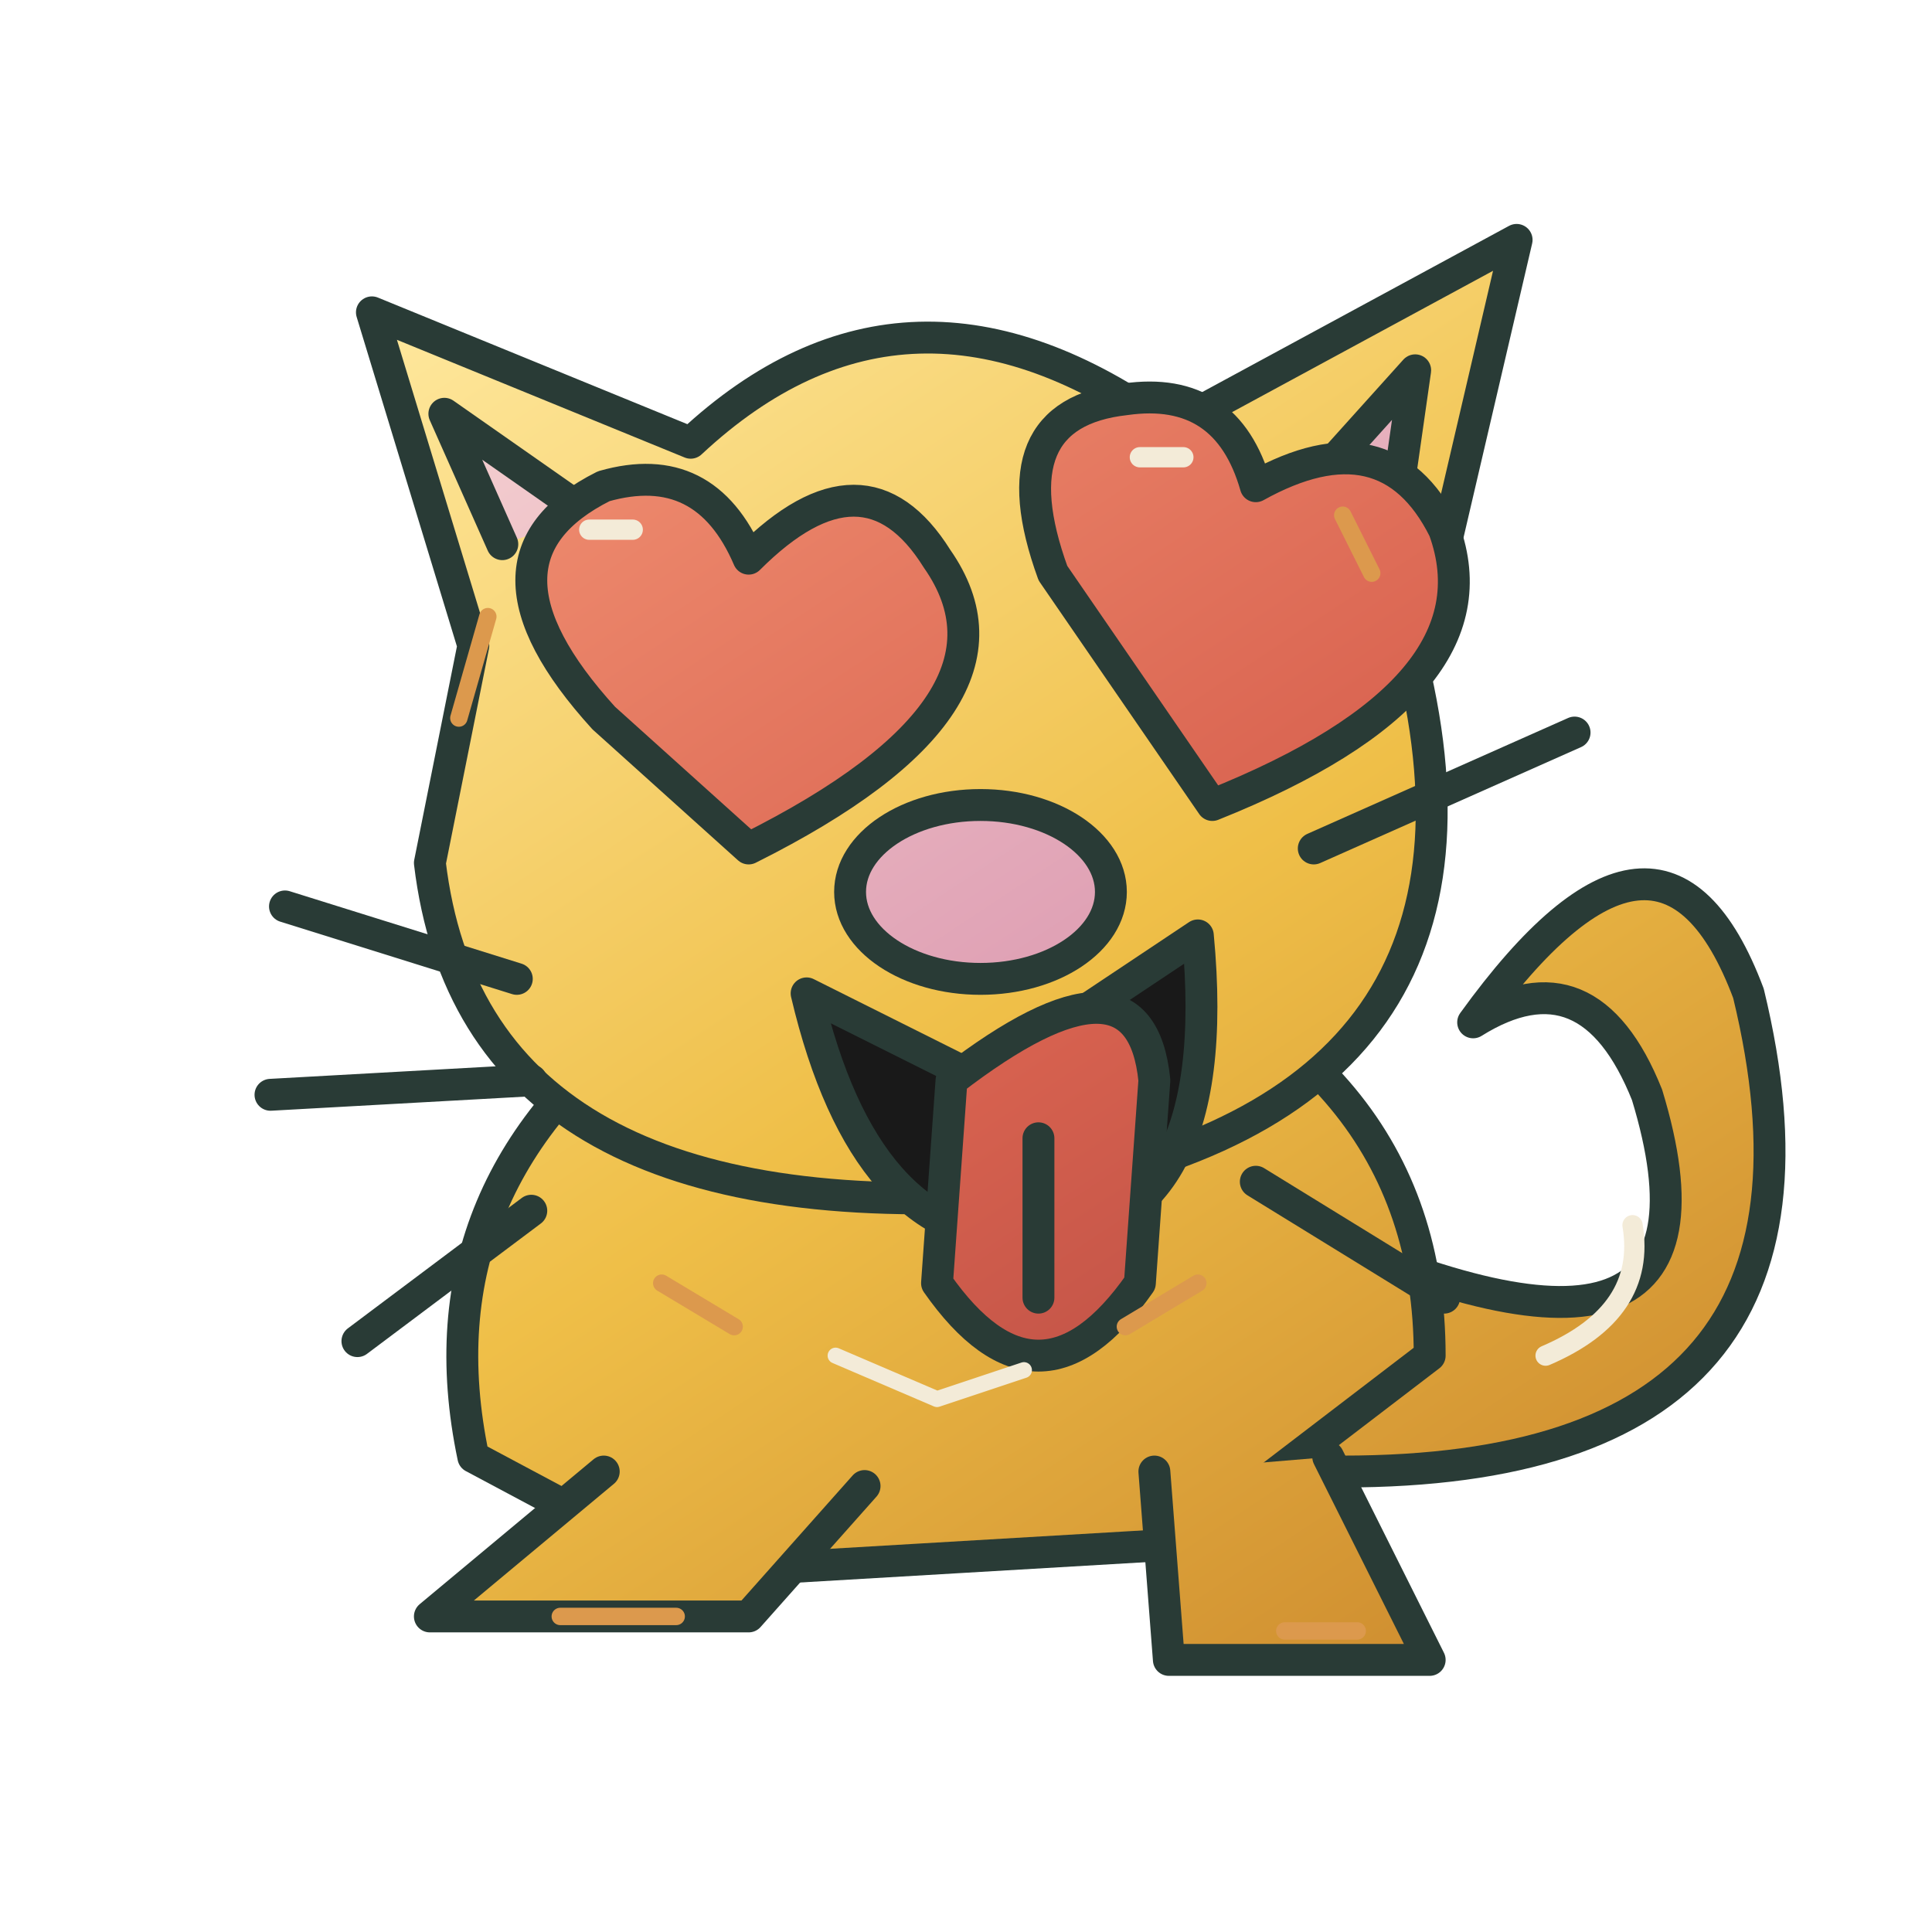
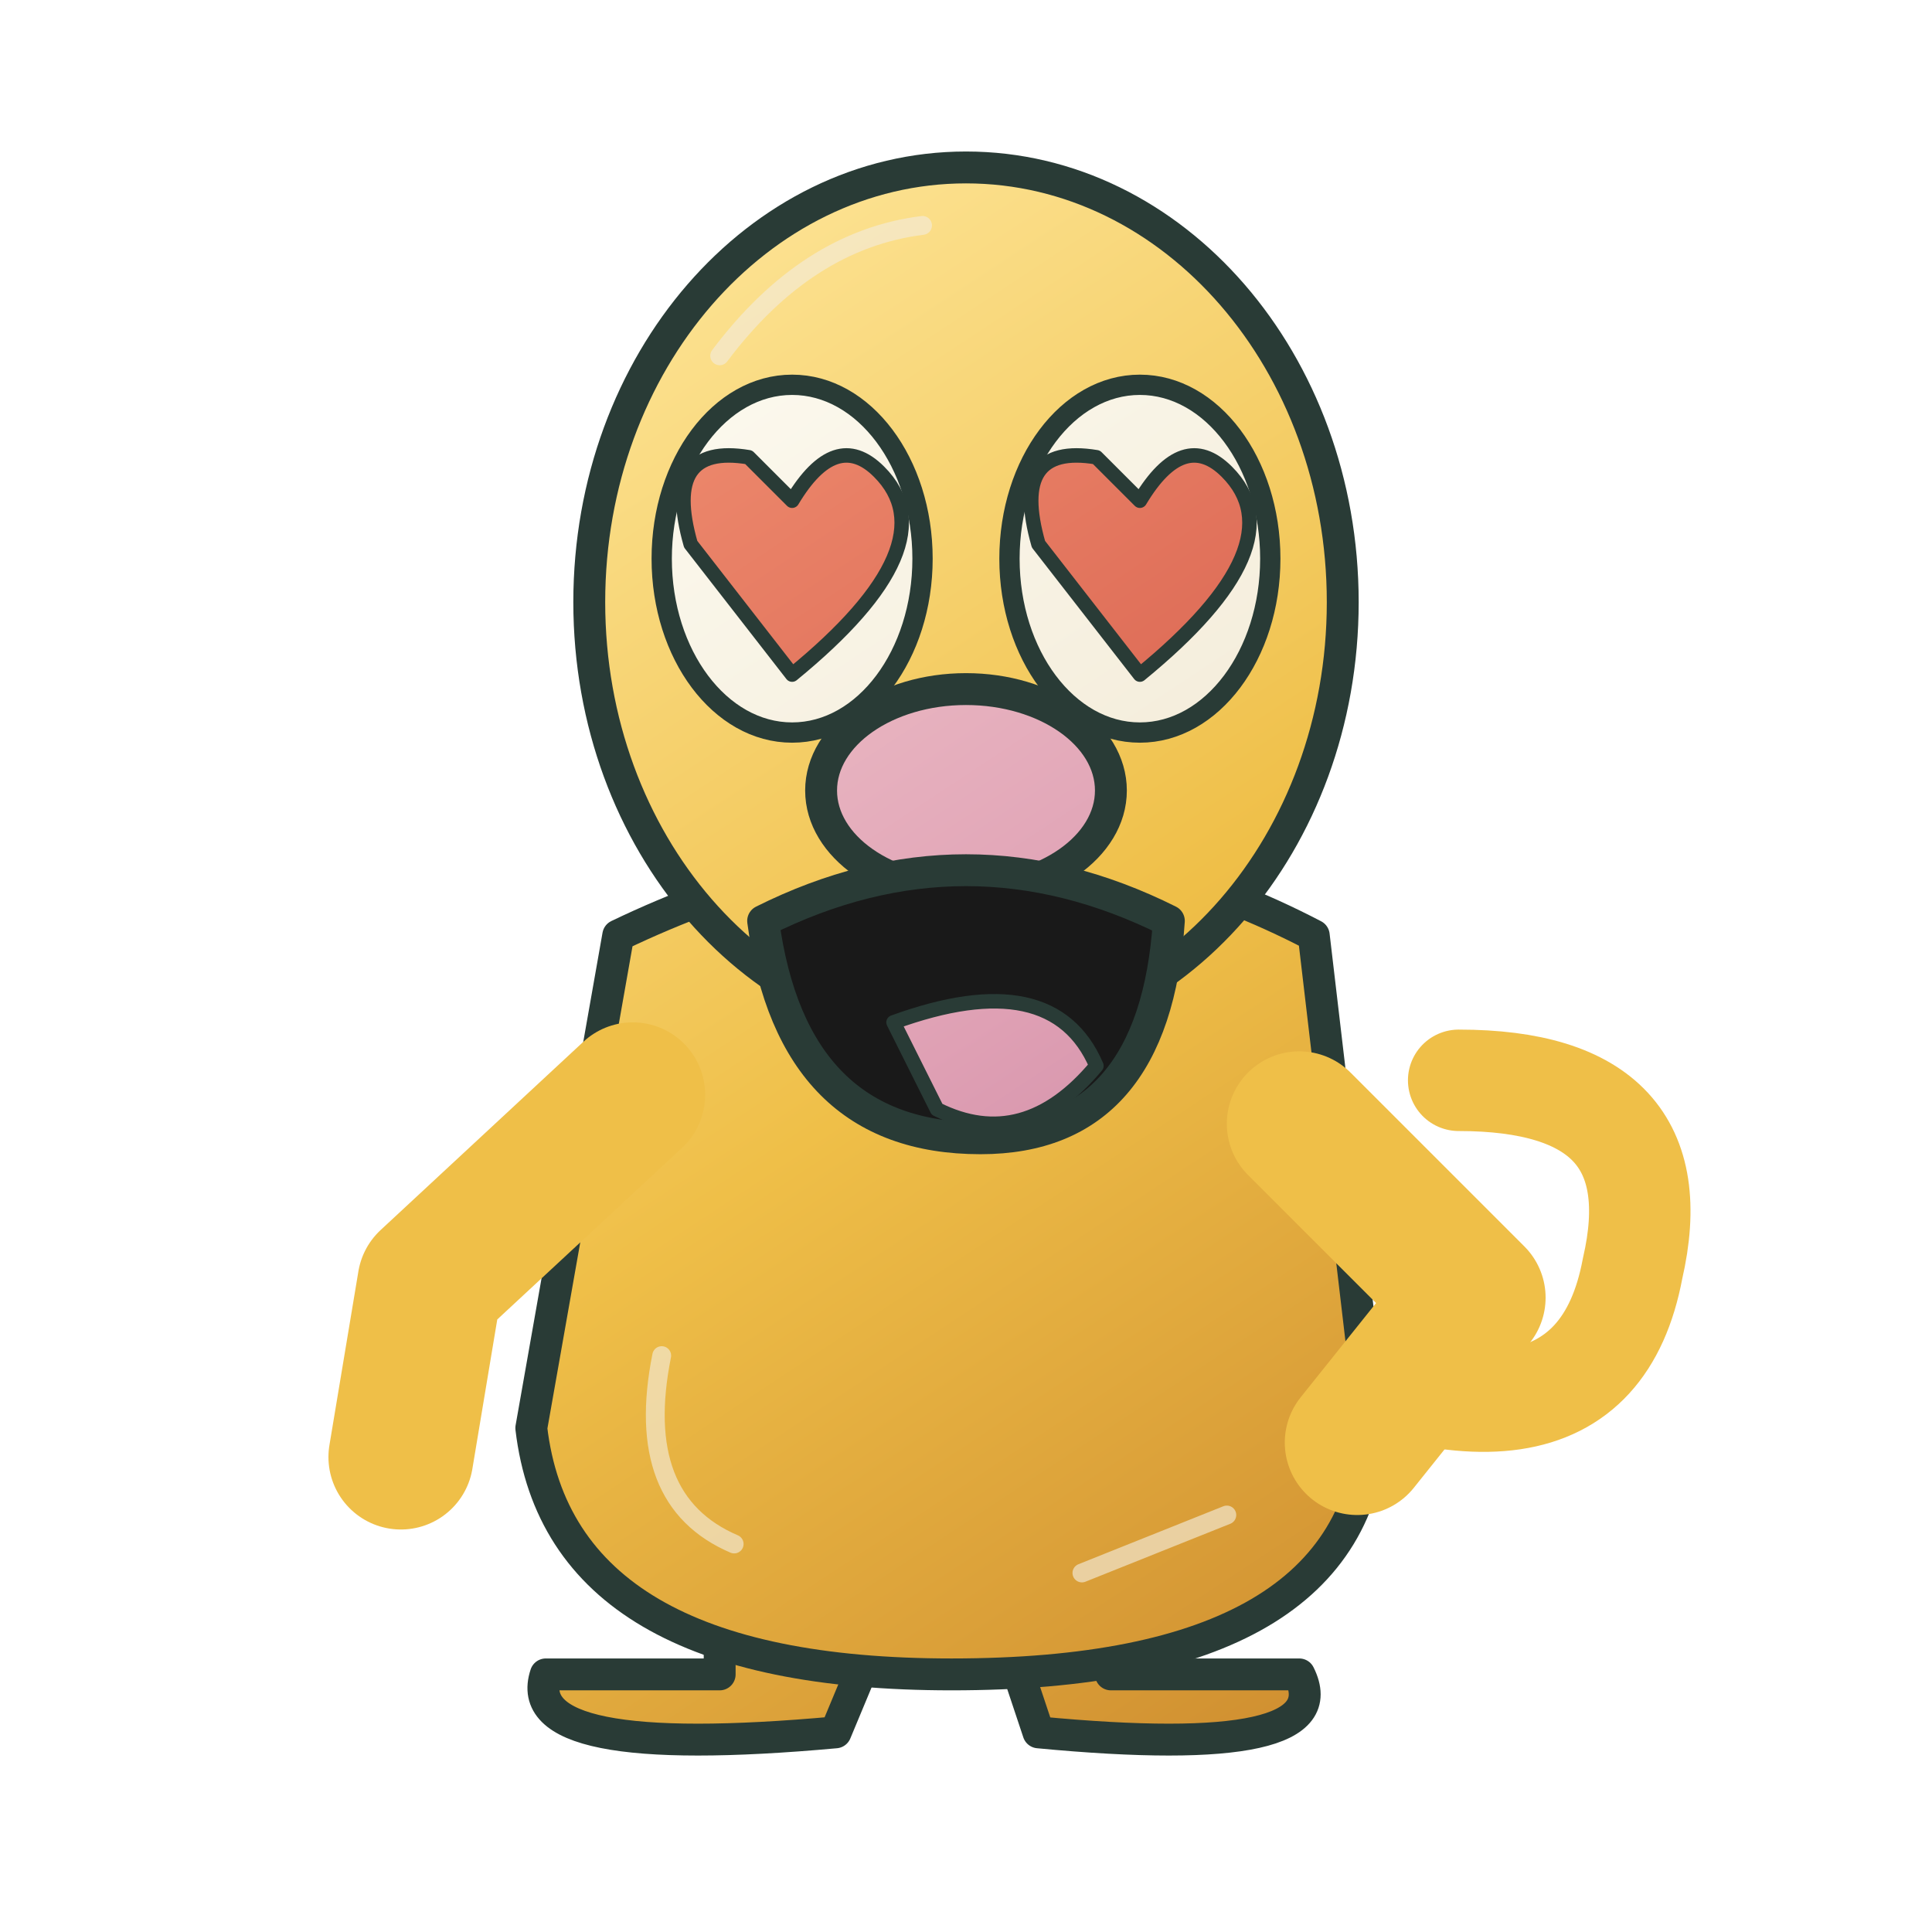
<svg xmlns="http://www.w3.org/2000/svg" width="120" height="120" class="avatar sw-avatar " viewBox="0 0 120 120" fill="none" stroke="#293b36" stroke-width="2.2" stroke-linecap="round" stroke-linejoin="round" aria-hidden="true">
  <defs>
    <linearGradient id="p-_R_0_-ffda27" x1="22" y1="12" x2="88" y2="112" gradientUnits="userSpaceOnUse">
      <stop stop-color="#ffe9a0" />
      <stop offset=".55" stop-color="#efbf48" />
      <stop offset="1" stop-color="#cf8e30" />
    </linearGradient>
-     <linearGradient id="p-_R_0_-f6a8d0" x1="22" y1="12" x2="88" y2="112" gradientUnits="userSpaceOnUse">
-       <stop stop-color="#f8d7d5" />
-       <stop offset=".55" stop-color="#dfa0b4" />
-       <stop offset="1" stop-color="#b96f92" />
+     <linearGradient id="p-_R_0_-fffdf4" x1="22" y1="12" x2="88" y2="112" gradientUnits="userSpaceOnUse">
+       <stop stop-color="#fffef6" />
+       <stop offset=".55" stop-color="#f3ebd8" />
+       <stop offset="1" stop-color="#dfd1b4" />
    </linearGradient>
    <linearGradient id="p-_R_0_-f44735" x1="22" y1="12" x2="88" y2="112" gradientUnits="userSpaceOnUse">
      <stop stop-color="#f59878" />
      <stop offset=".55" stop-color="#d96350" />
      <stop offset="1" stop-color="#ab443e" />
    </linearGradient>
+     <linearGradient id="p-_R_0_-f6a8d0" x1="22" y1="12" x2="88" y2="112" gradientUnits="userSpaceOnUse">
+       <stop stop-color="#f8d7d5" />
+       <stop offset=".55" stop-color="#dfa0b4" />
+       <stop offset="1" stop-color="#b96f92" />
+     </linearGradient>
  </defs>
  <g data-portrait-drawing="" transform="translate(6 5) scale(.9)">
-     <path d="M83 79q31 14 24-9-4-10-12-5 13-18 19-2 8 33-28 33" fill="url(#p-_R_0_-ffda27)" />
-     <path d="M39 64q-17 12-13 31l15 8 34-2 17-13q0-21-24-29z" fill="url(#p-_R_0_-ffda27)" />
-     <path d="m35 96-12 10h22l8-9m20-1 1 13h18l-7-14" fill="url(#p-_R_0_-ffda27)" />
-     <path d="M26 39 19 16l22 9Q56 11 74 24l24-13-7 30q7 31-29 36-36 2-39-23z" fill="url(#p-_R_0_-ffda27)" />
-     <path d="m28 32-4-9 10 7m48 0 9-10-2 14" fill="url(#p-_R_0_-f6a8d0)" />
-     <path d="M35 44q-10-11 0-16 7-2 10 5 8-8 13 0 7 10-13 20zm31-10q-4-11 5-12 7-1 9 6 9-5 13 3 4 11-16 19z" fill="url(#p-_R_0_-f44735)" />
-     <ellipse cx="61" cy="56" rx="9" ry="6" fill="url(#p-_R_0_-f6a8d0)" />
-     <path d="m49 63 12 6 15-10q2 21-12 21-11 0-15-17" fill="#191919" />
-     <path d="M59 69q13-10 14 0l-1 14q-7 10-14 0z" fill="url(#p-_R_0_-f44735)" />
-     <path d="M65 73v11m-36-22-16-5m17 12-18 1m72-17 18-8" fill="none" />
-     <path d="m30 78-12 9m62-11 13 8" fill="none" />
-     <path d="m27 37-2 7m61-14 2 4M39 83l5 3m32-3-5 3m-39 20h8m42 1h5" fill="none" stroke="#dc994d" stroke-width="1.2" />
-     <path d="m34 31 3 0m35-5 3 0M100 88q7-3 6-9" fill="none" stroke="#f3ebd8" stroke-width="1.4" />
-     <path d="m51 88 7 3 6-2" fill="none" stroke="#f3ebd8" stroke-width="1.1" />
+     <path d="M79 86q24 12 27-4 3-13-12-13" fill="none" stroke="#efbf48" stroke-width="7" />
+     <path d="M43 102v8H31q-2 6 20 4l5-12m14 0v8h13q3 6-18 4l-4-12" fill="url(#p-_R_0_-ffda27)" />
+     <path d="M36 59q25-12 48 0l4 34q-1 17-29 17-27 0-29-17z" fill="url(#p-_R_0_-ffda27)" />
+     <path d="m37 70-14 13-2 12m62-23 12 12-8 10" fill="none" stroke="#efbf48" stroke-width="10" />
+     <ellipse cx="60" cy="36" rx="26" ry="30" fill="url(#p-_R_0_-ffda27)" />
+     <g fill="url(#p-_R_0_-fffdf4)" stroke-width="1.4">
+       <ellipse cx="48" cy="33" rx="9" ry="12" />
+       <ellipse cx="72" cy="33" rx="9" ry="12" />
+     </g>
+     <g fill="url(#p-_R_0_-f44735)" stroke-width="1">
+       <path d="M48 41 41 32q-2-7 4-6l3 3q3-5 6-2 5 5-6 14zM72 41l-7-9q-2-7 4-6l3 3q3-5 6-2 5 5-6 14z" />
+     </g>
+     <ellipse cx="60" cy="49" rx="10" ry="7" fill="url(#p-_R_0_-f6a8d0)" />
+     <path d="M46 58q14-7 28 0-1 15-13 15-13 0-15-15z" fill="#191919" />
+     <path d="M55 65q11-4 14 3-5 6-11 3z" fill="url(#p-_R_0_-f6a8d0)" stroke-width="1" />
+     <path d="M43 19q6-8 14-9M39 88q-2 10 5 13m24 2 10-4" fill="none" stroke="#f3ebd8" stroke-width="1.3" opacity=".65" />
  </g>
</svg>
